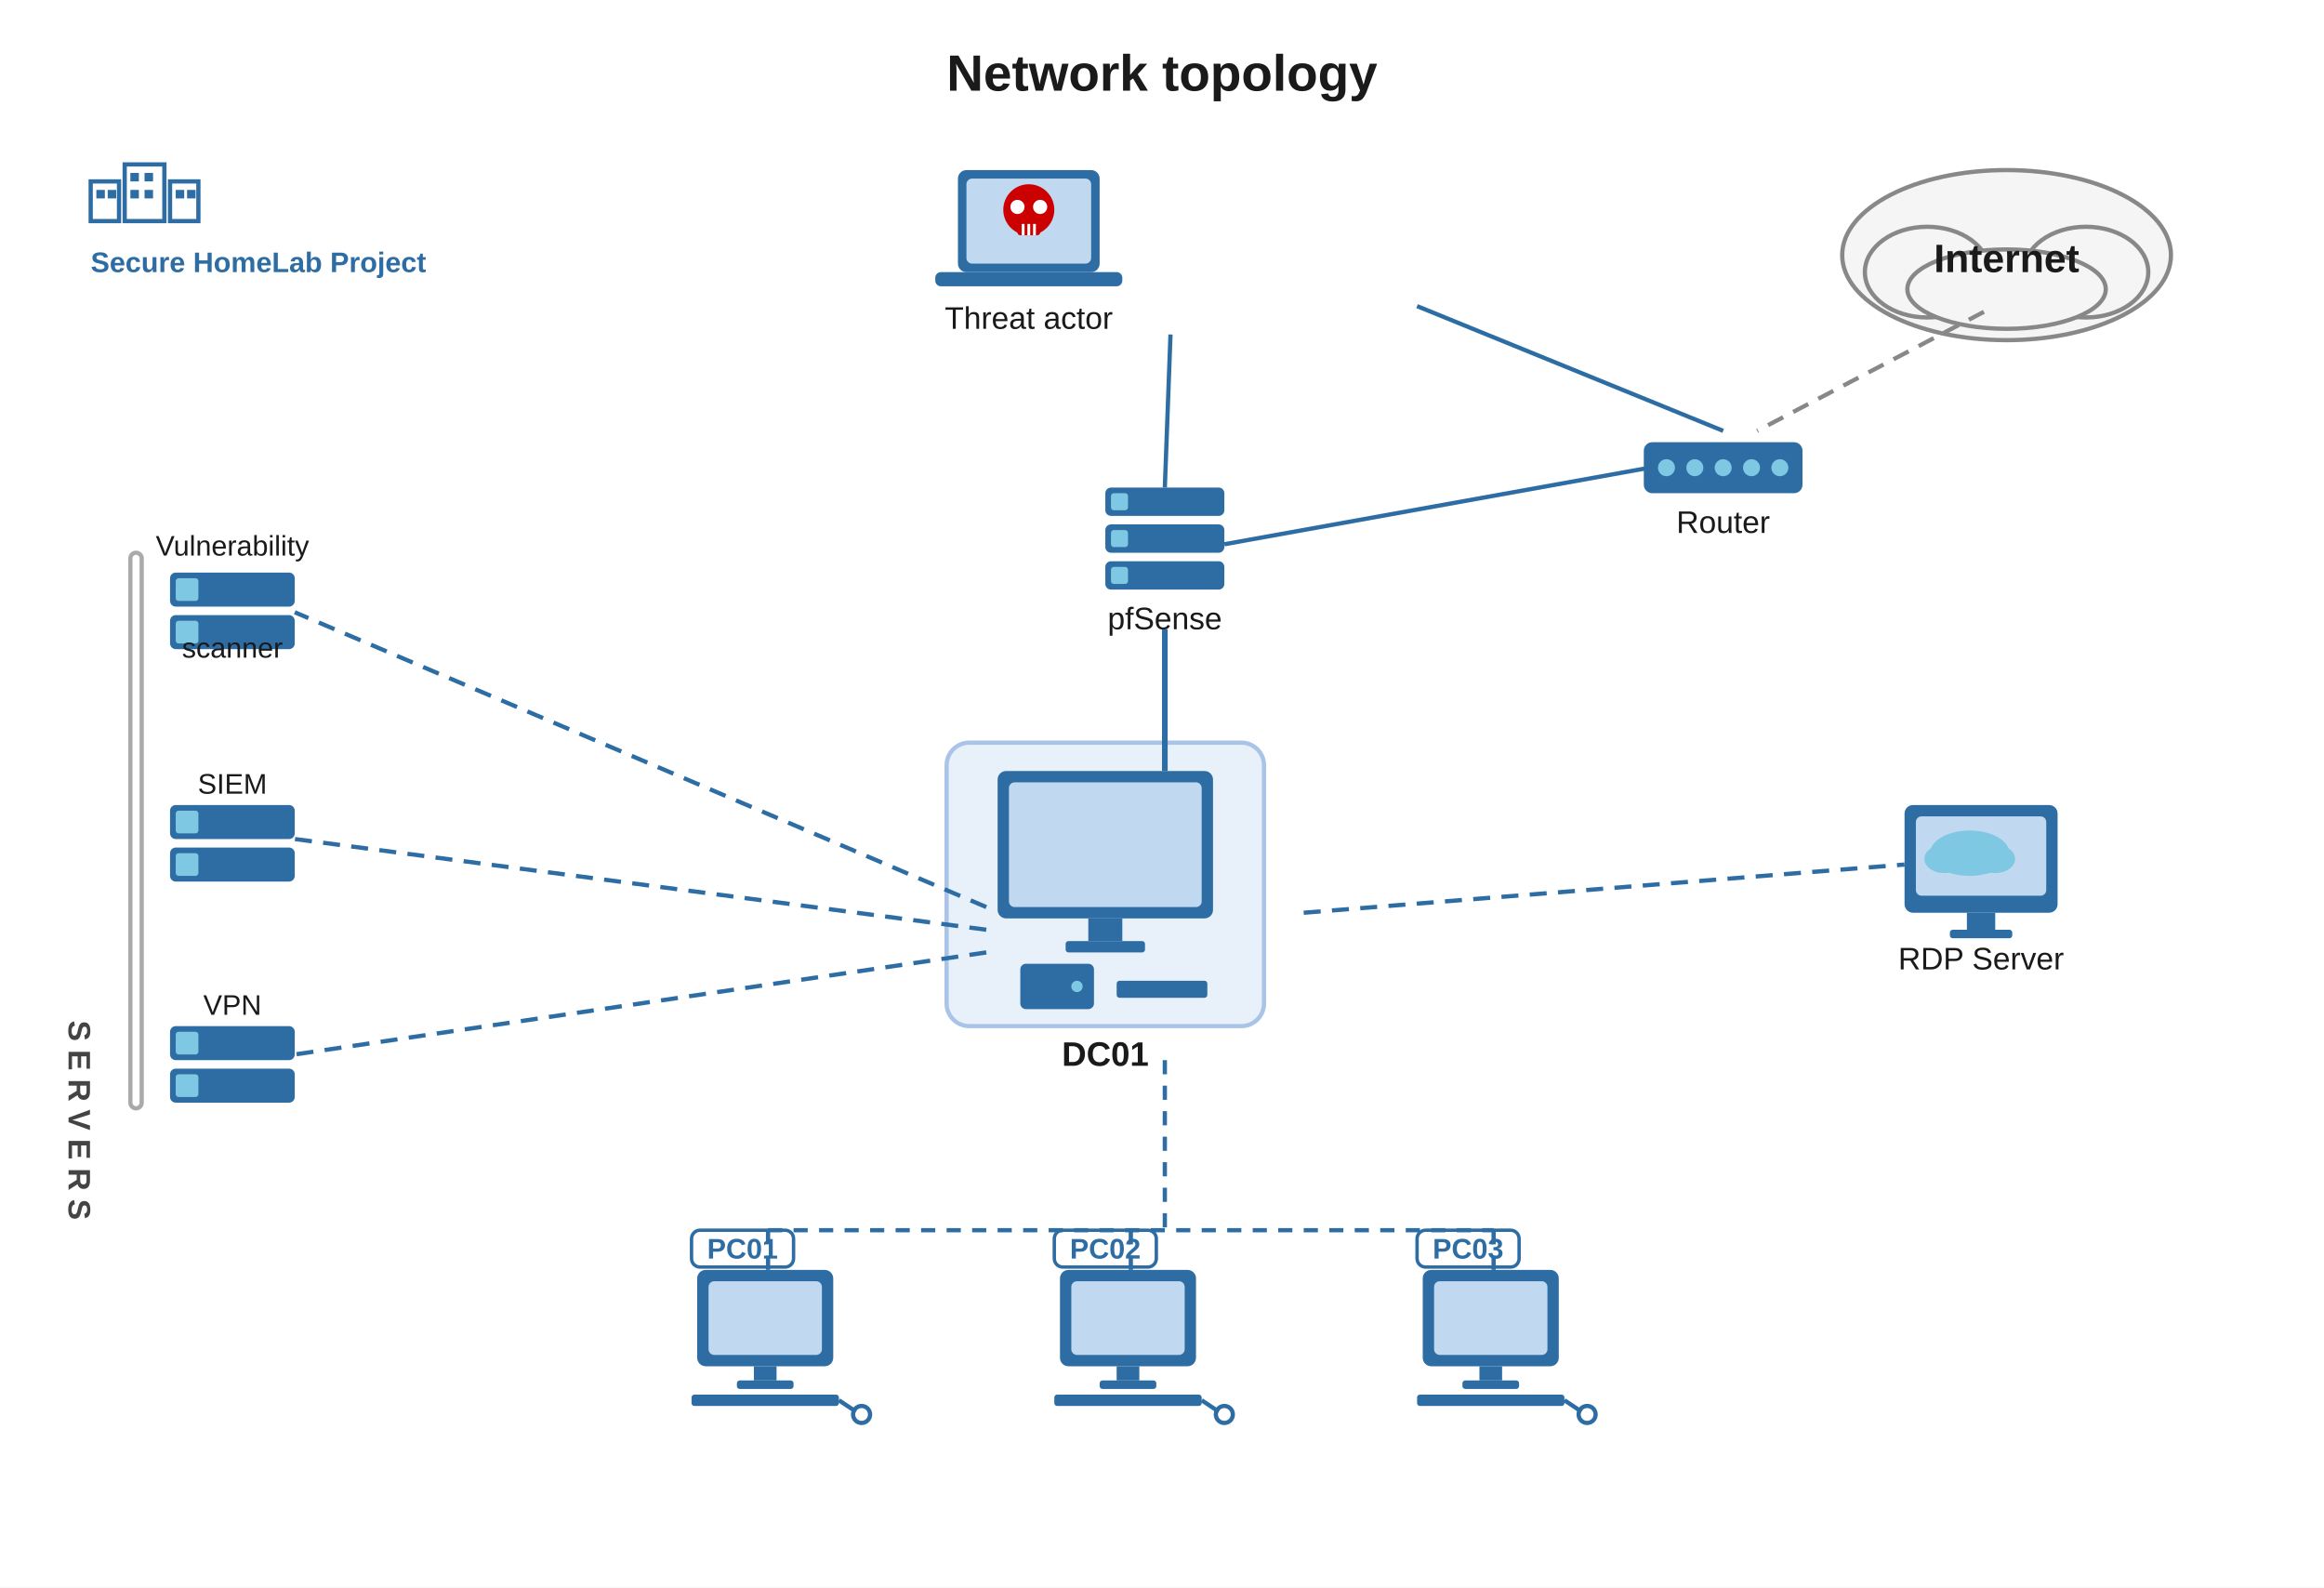
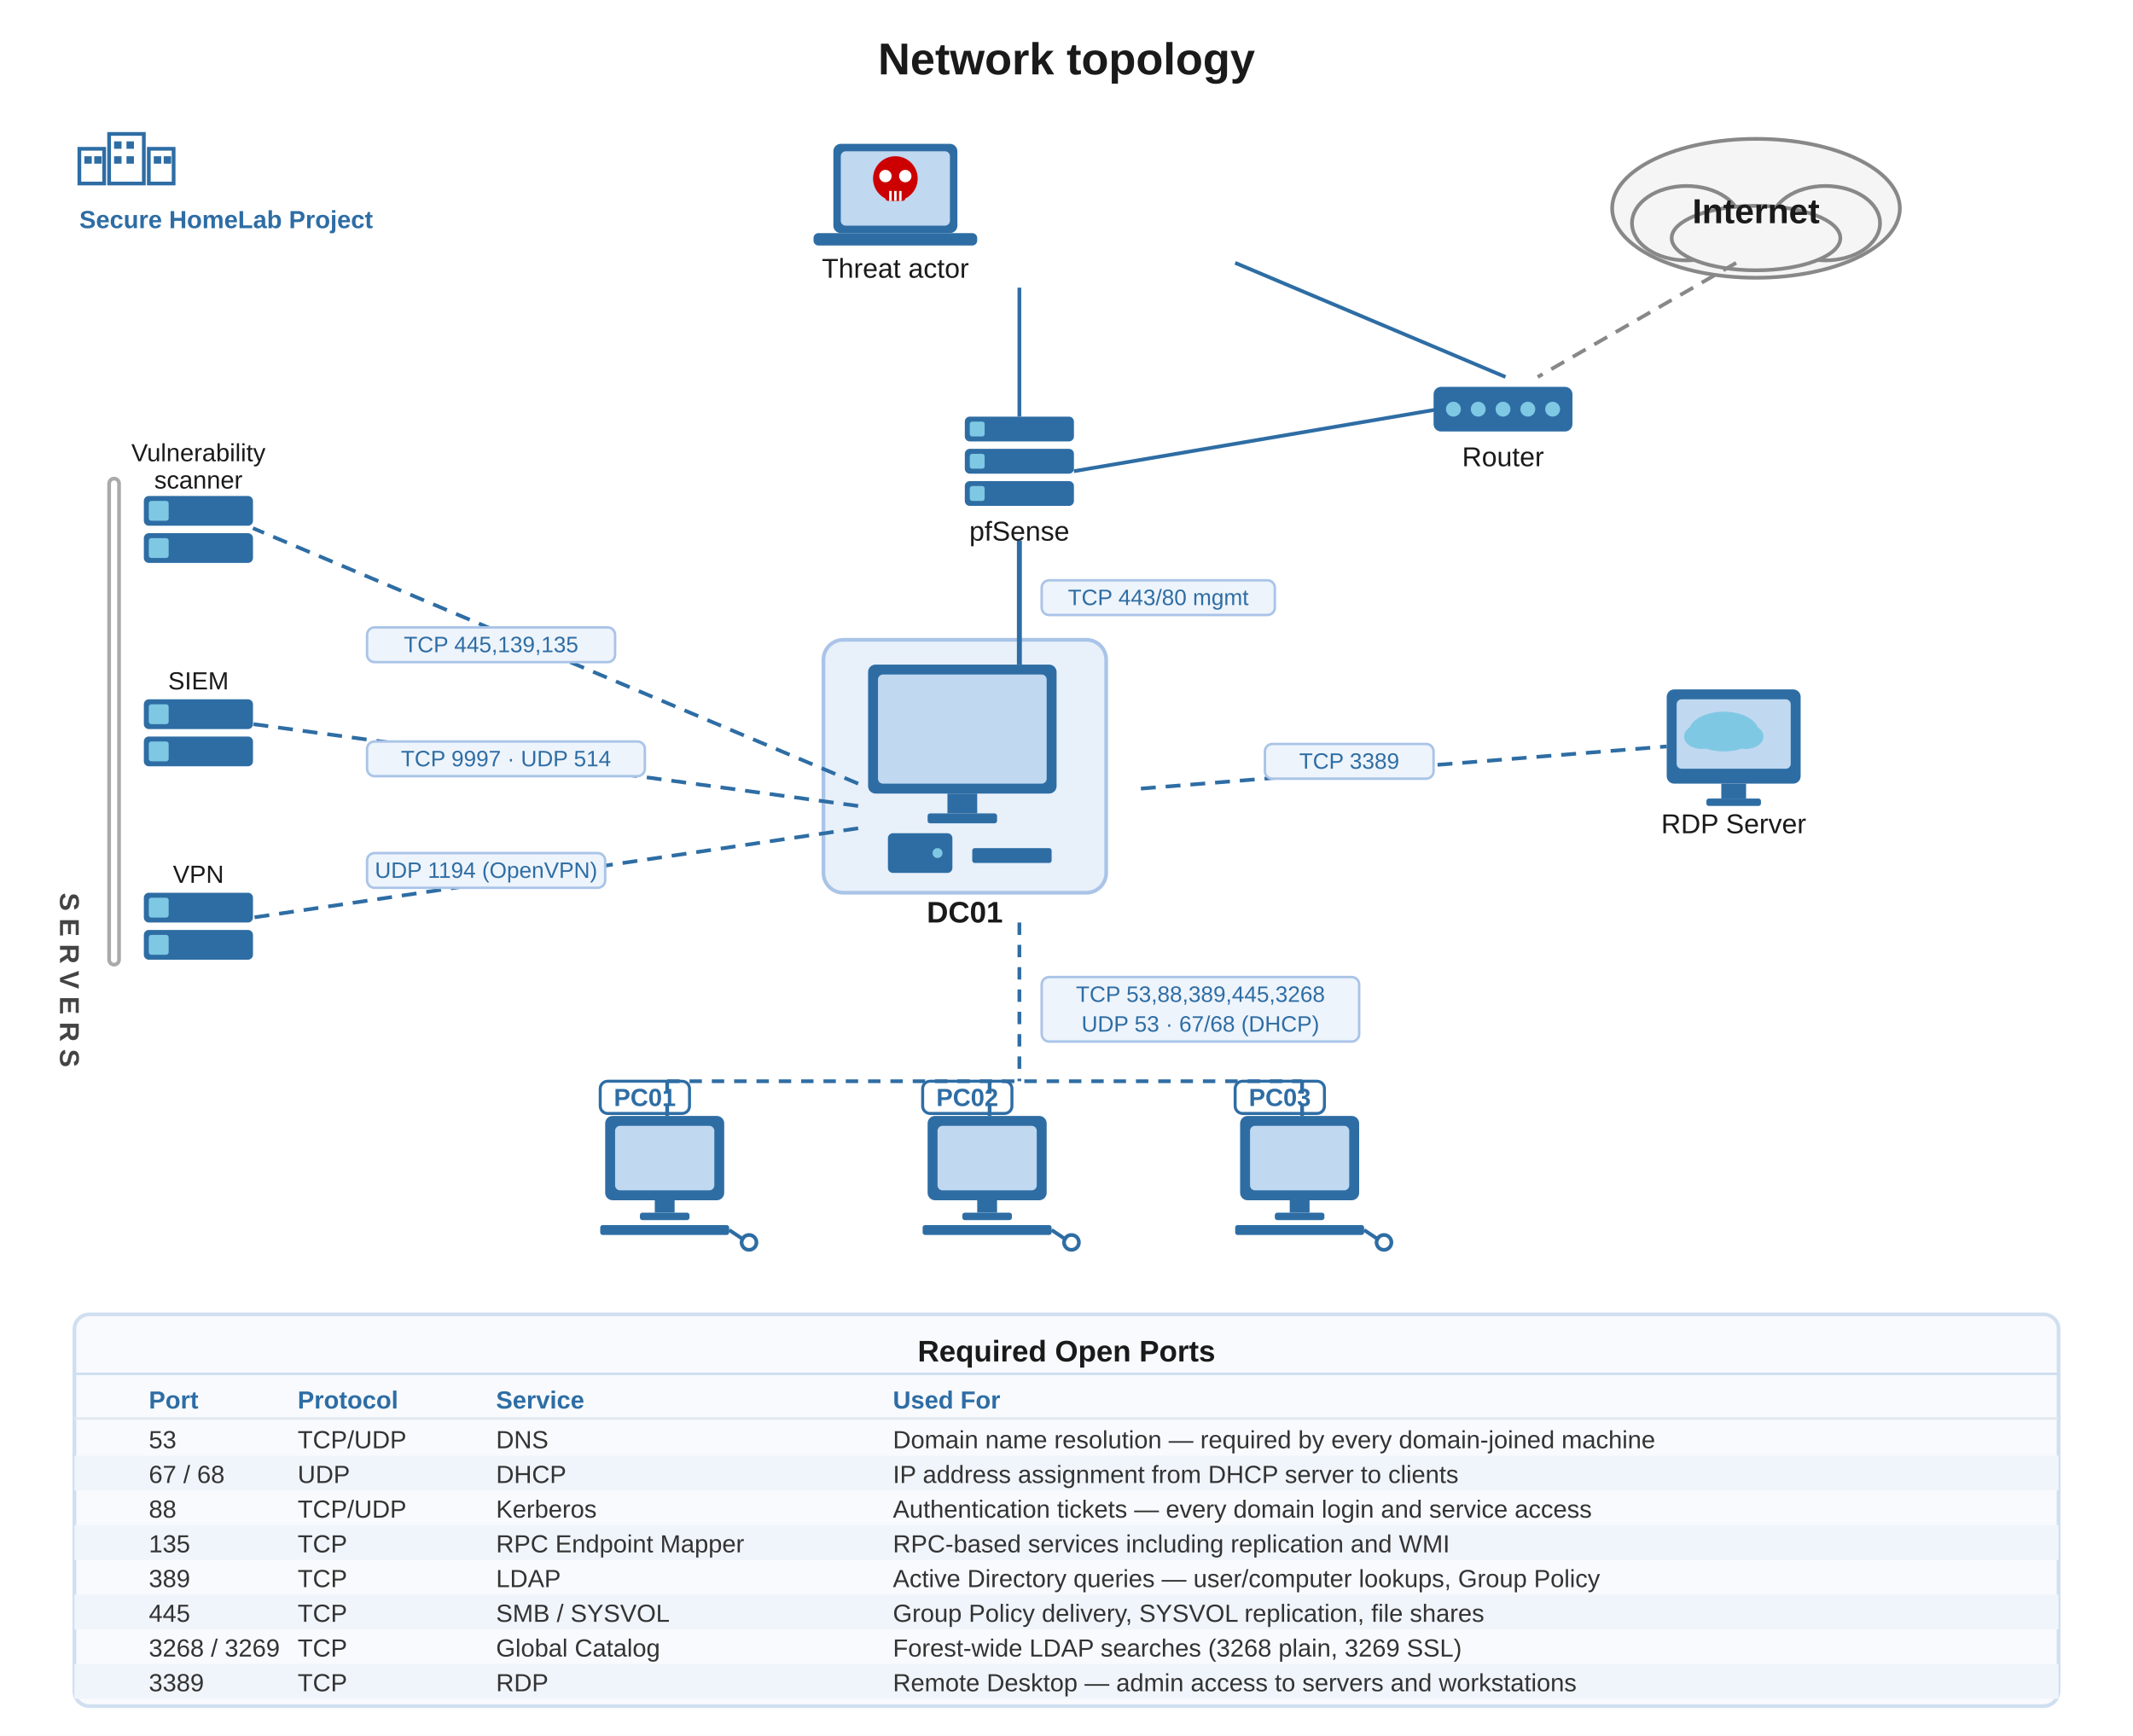
- <svg xmlns="http://www.w3.org/2000/svg" viewBox="0 0 820 560" font-family="Arial, sans-serif" font-size="12">
-   <rect width="820" height="560" fill="#ffffff" />
-   <text x="410" y="32" fill="#1a1a1a" font-size="18" font-weight="bold" text-anchor="middle">Network topology</text>
-   <g transform="translate(32,52)">
+ <svg xmlns="http://www.w3.org/2000/svg" viewBox="0 0 860 700" font-family="Arial, sans-serif" font-size="12">
+   <rect width="860" height="700" fill="#ffffff" />
+   <text x="430" y="30" fill="#1a1a1a" font-size="18" font-weight="bold" text-anchor="middle">Network topology</text>
+   <g transform="translate(32,48)">
    <rect x="0" y="12" width="10" height="14" fill="none" stroke="#2e6da4" stroke-width="1.5" />
    <rect x="12" y="6" width="14" height="20" fill="none" stroke="#2e6da4" stroke-width="1.5" />
    <rect x="28" y="12" width="10" height="14" fill="none" stroke="#2e6da4" stroke-width="1.5" />
    <rect x="2" y="15" width="3" height="3" fill="#2e6da4" />
    <rect x="6" y="15" width="3" height="3" fill="#2e6da4" />
    <rect x="14" y="9" width="3" height="3" fill="#2e6da4" />
    <rect x="19" y="9" width="3" height="3" fill="#2e6da4" />
    <rect x="14" y="15" width="3" height="3" fill="#2e6da4" />
    <rect x="19" y="15" width="3" height="3" fill="#2e6da4" />
    <rect x="30" y="15" width="3" height="3" fill="#2e6da4" />
    <rect x="34" y="15" width="3" height="3" fill="#2e6da4" />
    <text x="0" y="44" fill="#2e6da4" font-size="10" font-weight="bold">Secure HomeLab Project</text>
  </g>
-   <g transform="translate(648,52)">
-     <ellipse cx="60" cy="38" rx="58" ry="30" fill="#f5f5f5" stroke="#888" stroke-width="1.5" />
-     <ellipse cx="32" cy="44" rx="22" ry="16" fill="#f5f5f5" stroke="#888" stroke-width="1.5" />
-     <ellipse cx="88" cy="44" rx="22" ry="16" fill="#f5f5f5" stroke="#888" stroke-width="1.5" />
-     <ellipse cx="60" cy="50" rx="35" ry="14" fill="#f5f5f5" stroke="#888" stroke-width="1.5" />
-     <text x="60" y="44" fill="#1a1a1a" font-size="14" font-weight="bold" text-anchor="middle">Internet</text>
-   </g>
-   <g transform="translate(580,148)">
+   <g transform="translate(648,48)">
+     <ellipse cx="60" cy="36" rx="58" ry="28" fill="#f5f5f5" stroke="#888" stroke-width="1.5" />
+     <ellipse cx="32" cy="42" rx="22" ry="15" fill="#f5f5f5" stroke="#888" stroke-width="1.5" />
+     <ellipse cx="88" cy="42" rx="22" ry="15" fill="#f5f5f5" stroke="#888" stroke-width="1.5" />
+     <ellipse cx="60" cy="48" rx="34" ry="13" fill="#f5f5f5" stroke="#888" stroke-width="1.5" />
+     <text x="60" y="42" fill="#1a1a1a" font-size="14" font-weight="bold" text-anchor="middle">Internet</text>
+   </g>
+   <g transform="translate(578,148)">
    <rect x="0" y="8" width="56" height="18" rx="3" fill="#2e6da4" />
    <circle cx="8" cy="17" r="3" fill="#7ec8e3" />
    <circle cx="18" cy="17" r="3" fill="#7ec8e3" />
    <circle cx="28" cy="17" r="3" fill="#7ec8e3" />
    <circle cx="38" cy="17" r="3" fill="#7ec8e3" />
    <circle cx="48" cy="17" r="3" fill="#7ec8e3" />
    <text x="28" y="40" fill="#1a1a1a" font-size="11" text-anchor="middle">Router</text>
  </g>
-   <g transform="translate(330,60)">
+   <g transform="translate(328,58)">
    <rect x="8" y="0" width="50" height="36" rx="3" fill="#2e6da4" />
    <rect x="11" y="3" width="44" height="30" rx="2" fill="#c0d8f0" />
    <ellipse cx="33" cy="14" rx="9" ry="9" fill="#cc0000" />
    <circle cx="29" cy="13" r="2.5" fill="white" />
    <circle cx="37" cy="13" r="2.5" fill="white" />
    <rect x="29" y="19" width="8" height="4" rx="1" fill="#cc0000" />
    <line x1="31" y1="19" x2="31" y2="23" stroke="white" stroke-width="1" />
    <line x1="33" y1="19" x2="33" y2="23" stroke="white" stroke-width="1" />
    <line x1="35" y1="19" x2="35" y2="23" stroke="white" stroke-width="1" />
    <rect x="0" y="36" width="66" height="5" rx="2" fill="#2e6da4" />
-     <text x="33" y="56" fill="#1a1a1a" font-size="11" text-anchor="middle">Threat actor</text>
-   </g>
-   <g transform="translate(390,172)">
-     <rect x="0" y="0" width="42" height="10" rx="2" fill="#2e6da4" />
-     <rect x="0" y="13" width="42" height="10" rx="2" fill="#2e6da4" />
-     <rect x="0" y="26" width="42" height="10" rx="2" fill="#2e6da4" />
+     <text x="33" y="54" fill="#1a1a1a" font-size="11" text-anchor="middle">Threat actor</text>
+   </g>
+   <g transform="translate(389,168)">
+     <rect x="0" y="0" width="44" height="10" rx="2" fill="#2e6da4" />
+     <rect x="0" y="13" width="44" height="10" rx="2" fill="#2e6da4" />
+     <rect x="0" y="26" width="44" height="10" rx="2" fill="#2e6da4" />
    <rect x="2" y="2" width="6" height="6" rx="1" fill="#7ec8e3" />
    <rect x="2" y="15" width="6" height="6" rx="1" fill="#7ec8e3" />
    <rect x="2" y="28" width="6" height="6" rx="1" fill="#7ec8e3" />
-     <text x="21" y="50" fill="#1a1a1a" font-size="11" text-anchor="middle">pfSense</text>
-   </g>
-   <g transform="translate(348,272)">
-     <rect x="-14" y="-10" width="112" height="100" rx="8" fill="#e8f0fa" stroke="#aac4e8" stroke-width="1.5" />
+     <text x="22" y="50" fill="#1a1a1a" font-size="11" text-anchor="middle">pfSense</text>
+   </g>
+   <g transform="translate(346,268)">
+     <rect x="-14" y="-10" width="114" height="102" rx="8" fill="#e8f0fa" stroke="#aac4e8" stroke-width="1.5" />
    <rect x="4" y="0" width="76" height="52" rx="3" fill="#2e6da4" />
    <rect x="8" y="4" width="68" height="44" rx="2" fill="#c0d8f0" />
    <rect x="36" y="52" width="12" height="8" fill="#2e6da4" />
    <rect x="28" y="60" width="28" height="4" rx="1" fill="#2e6da4" />
    <rect x="12" y="68" width="26" height="16" rx="2" fill="#2e6da4" />
    <circle cx="32" cy="76" r="2" fill="#7ec8e3" />
    <rect x="46" y="74" width="32" height="6" rx="1" fill="#2e6da4" />
-     <text x="42" y="104" fill="#1a1a1a" font-size="12" font-weight="bold" text-anchor="middle">DC01</text>
+     <text x="43" y="104" fill="#1a1a1a" font-size="12" font-weight="bold" text-anchor="middle">DC01</text>
  </g>
  <text x="28" y="360" fill="#444" font-size="11" font-weight="bold" writing-mode="tb" letter-spacing="3">SERVERS</text>
-   <g transform="translate(60,202)">
+   <g transform="translate(58,200)">
    <rect x="0" y="0" width="44" height="12" rx="2" fill="#2e6da4" />
    <rect x="0" y="15" width="44" height="12" rx="2" fill="#2e6da4" />
    <rect x="2" y="2" width="8" height="8" rx="1" fill="#7ec8e3" />
    <rect x="2" y="17" width="8" height="8" rx="1" fill="#7ec8e3" />
-     <text x="22" y="-6" fill="#1a1a1a" font-size="10" text-anchor="middle">Vulnerability</text>
-     <text x="22" y="4" fill="#1a1a1a" font-size="10" text-anchor="middle" dy="26">scanner</text>
-   </g>
-   <g transform="translate(60,284)">
+     <text x="22" y="-14" fill="#1a1a1a" font-size="10" text-anchor="middle">Vulnerability</text>
+     <text x="22" y="-3" fill="#1a1a1a" font-size="10" text-anchor="middle">scanner</text>
+   </g>
+   <g transform="translate(58,282)">
    <rect x="0" y="0" width="44" height="12" rx="2" fill="#2e6da4" />
    <rect x="0" y="15" width="44" height="12" rx="2" fill="#2e6da4" />
    <rect x="2" y="2" width="8" height="8" rx="1" fill="#7ec8e3" />
    <rect x="2" y="17" width="8" height="8" rx="1" fill="#7ec8e3" />
    <text x="22" y="-4" fill="#1a1a1a" font-size="10" text-anchor="middle">SIEM</text>
  </g>
-   <g transform="translate(60,362)">
+   <g transform="translate(58,360)">
    <rect x="0" y="0" width="44" height="12" rx="2" fill="#2e6da4" />
    <rect x="0" y="15" width="44" height="12" rx="2" fill="#2e6da4" />
    <rect x="2" y="2" width="8" height="8" rx="1" fill="#7ec8e3" />
    <rect x="2" y="17" width="8" height="8" rx="1" fill="#7ec8e3" />
    <text x="22" y="-4" fill="#1a1a1a" font-size="10" text-anchor="middle">VPN</text>
  </g>
-   <rect x="46" y="195" width="4" height="196" rx="2" fill="none" stroke="#aaa" stroke-width="1.5" />
-   <g transform="translate(672,284)">
+   <rect x="44" y="193" width="4" height="196" rx="2" fill="none" stroke="#aaa" stroke-width="1.5" />
+   <g transform="translate(672,278)">
    <rect x="0" y="0" width="54" height="38" rx="3" fill="#2e6da4" />
    <rect x="4" y="4" width="46" height="28" rx="2" fill="#c0d8f0" />
    <ellipse cx="23" cy="17" rx="14" ry="8" fill="#7ec8e3" />
    <ellipse cx="14" cy="19" rx="7" ry="5" fill="#7ec8e3" />
    <ellipse cx="32" cy="19" rx="7" ry="5" fill="#7ec8e3" />
    <rect x="22" y="38" width="10" height="6" fill="#2e6da4" />
    <rect x="16" y="44" width="22" height="3" rx="1" fill="#2e6da4" />
    <text x="27" y="58" fill="#1a1a1a" font-size="11" text-anchor="middle">RDP Server</text>
  </g>
-   <g transform="translate(244,448)">
+   <g transform="translate(242,450)">
    <rect x="2" y="0" width="48" height="34" rx="3" fill="#2e6da4" />
    <rect x="6" y="4" width="40" height="26" rx="2" fill="#c0d8f0" />
    <rect x="22" y="34" width="8" height="5" fill="#2e6da4" />
    <rect x="16" y="39" width="20" height="3" rx="1" fill="#2e6da4" />
    <rect x="0" y="44" width="52" height="4" rx="1" fill="#2e6da4" />
    <line x1="52" y1="46" x2="58" y2="50" stroke="#2e6da4" stroke-width="1.5" />
    <circle cx="60" cy="51" r="3" fill="none" stroke="#2e6da4" stroke-width="1.5" />
    <rect x="0" y="-14" width="36" height="13" rx="3" fill="white" stroke="#2e6da4" stroke-width="1.2" />
    <text x="18" y="-4" fill="#2e6da4" font-size="10" text-anchor="middle" font-weight="bold">PC01</text>
  </g>
-   <g transform="translate(372,448)">
+   <g transform="translate(372,450)">
    <rect x="2" y="0" width="48" height="34" rx="3" fill="#2e6da4" />
    <rect x="6" y="4" width="40" height="26" rx="2" fill="#c0d8f0" />
    <rect x="22" y="34" width="8" height="5" fill="#2e6da4" />
    <rect x="16" y="39" width="20" height="3" rx="1" fill="#2e6da4" />
    <rect x="0" y="44" width="52" height="4" rx="1" fill="#2e6da4" />
    <line x1="52" y1="46" x2="58" y2="50" stroke="#2e6da4" stroke-width="1.5" />
    <circle cx="60" cy="51" r="3" fill="none" stroke="#2e6da4" stroke-width="1.5" />
    <rect x="0" y="-14" width="36" height="13" rx="3" fill="white" stroke="#2e6da4" stroke-width="1.2" />
    <text x="18" y="-4" fill="#2e6da4" font-size="10" text-anchor="middle" font-weight="bold">PC02</text>
  </g>
-   <g transform="translate(500,448)">
+   <g transform="translate(498,450)">
    <rect x="2" y="0" width="48" height="34" rx="3" fill="#2e6da4" />
    <rect x="6" y="4" width="40" height="26" rx="2" fill="#c0d8f0" />
    <rect x="22" y="34" width="8" height="5" fill="#2e6da4" />
    <rect x="16" y="39" width="20" height="3" rx="1" fill="#2e6da4" />
    <rect x="0" y="44" width="52" height="4" rx="1" fill="#2e6da4" />
    <line x1="52" y1="46" x2="58" y2="50" stroke="#2e6da4" stroke-width="1.5" />
    <circle cx="60" cy="51" r="3" fill="none" stroke="#2e6da4" stroke-width="1.5" />
    <rect x="0" y="-14" width="36" height="13" rx="3" fill="white" stroke="#2e6da4" stroke-width="1.2" />
    <text x="18" y="-4" fill="#2e6da4" font-size="10" text-anchor="middle" font-weight="bold">PC03</text>
  </g>
-   <line x1="700" y1="110" x2="620" y2="152" stroke="#888" stroke-width="1.5" stroke-dasharray="6,4" />
-   <line x1="500" y1="108" x2="608" y2="152" stroke="#2e6da4" stroke-width="1.5" />
-   <line x1="413" y1="118" x2="411" y2="172" stroke="#2e6da4" stroke-width="1.5" />
-   <line x1="582" y1="165" x2="432" y2="192" stroke="#2e6da4" stroke-width="1.5" />
-   <line x1="411" y1="222" x2="411" y2="272" stroke="#2e6da4" stroke-width="2" />
-   <line x1="348" y1="320" x2="104" y2="216" stroke="#2e6da4" stroke-width="1.5" stroke-dasharray="6,4" />
-   <line x1="348" y1="328" x2="104" y2="296" stroke="#2e6da4" stroke-width="1.5" stroke-dasharray="6,4" />
-   <line x1="348" y1="336" x2="104" y2="372" stroke="#2e6da4" stroke-width="1.5" stroke-dasharray="6,4" />
-   <line x1="460" y1="322" x2="672" y2="305" stroke="#2e6da4" stroke-width="1.5" stroke-dasharray="6,4" />
-   <line x1="411" y1="374" x2="411" y2="434" stroke="#2e6da4" stroke-width="1.5" stroke-dasharray="5,4" />
-   <line x1="271" y1="434" x2="527" y2="434" stroke="#2e6da4" stroke-width="1.5" stroke-dasharray="5,4" />
-   <line x1="271" y1="434" x2="271" y2="448" stroke="#2e6da4" stroke-width="1.5" stroke-dasharray="5,4" />
-   <line x1="399" y1="434" x2="399" y2="448" stroke="#2e6da4" stroke-width="1.5" stroke-dasharray="5,4" />
-   <line x1="527" y1="434" x2="527" y2="448" stroke="#2e6da4" stroke-width="1.5" stroke-dasharray="5,4" />
+   <line x1="700" y1="106" x2="620" y2="152" stroke="#888" stroke-width="1.5" stroke-dasharray="6,4" />
+   <line x1="498" y1="106" x2="607" y2="152" stroke="#2e6da4" stroke-width="1.5" />
+   <line x1="411" y1="116" x2="411" y2="168" stroke="#2e6da4" stroke-width="1.5" />
+   <line x1="580" y1="165" x2="433" y2="190" stroke="#2e6da4" stroke-width="1.5" />
+   <line x1="411" y1="218" x2="411" y2="268" stroke="#2e6da4" stroke-width="2" />
+   <line x1="346" y1="316" x2="102" y2="213" stroke="#2e6da4" stroke-width="1.5" stroke-dasharray="6,4" />
+   <line x1="346" y1="325" x2="102" y2="292" stroke="#2e6da4" stroke-width="1.5" stroke-dasharray="6,4" />
+   <line x1="346" y1="334" x2="102" y2="370" stroke="#2e6da4" stroke-width="1.5" stroke-dasharray="6,4" />
+   <line x1="460" y1="318" x2="672" y2="301" stroke="#2e6da4" stroke-width="1.5" stroke-dasharray="6,4" />
+   <line x1="411" y1="372" x2="411" y2="436" stroke="#2e6da4" stroke-width="1.5" stroke-dasharray="5,4" />
+   <line x1="269" y1="436" x2="525" y2="436" stroke="#2e6da4" stroke-width="1.5" stroke-dasharray="5,4" />
+   <line x1="269" y1="436" x2="269" y2="450" stroke="#2e6da4" stroke-width="1.5" stroke-dasharray="5,4" />
+   <line x1="399" y1="436" x2="399" y2="450" stroke="#2e6da4" stroke-width="1.5" stroke-dasharray="5,4" />
+   <line x1="525" y1="436" x2="525" y2="450" stroke="#2e6da4" stroke-width="1.5" stroke-dasharray="5,4" />
+   <rect x="420" y="234" width="94" height="14" rx="3" fill="#eef4fb" stroke="#aac4e8" stroke-width="1" />
+   <text x="467" y="244" fill="#2e6da4" font-size="9" text-anchor="middle">TCP 443/80 mgmt</text>
+   <rect x="148" y="253" width="100" height="14" rx="3" fill="#eef4fb" stroke="#aac4e8" stroke-width="1" />
+   <text x="198" y="263" fill="#2e6da4" font-size="9" text-anchor="middle">TCP 445,139,135</text>
+   <rect x="148" y="299" width="112" height="14" rx="3" fill="#eef4fb" stroke="#aac4e8" stroke-width="1" />
+   <text x="204" y="309" fill="#2e6da4" font-size="9" text-anchor="middle">TCP 9997 · UDP 514</text>
+   <rect x="148" y="344" width="96" height="14" rx="3" fill="#eef4fb" stroke="#aac4e8" stroke-width="1" />
+   <text x="196" y="354" fill="#2e6da4" font-size="9" text-anchor="middle">UDP 1194 (OpenVPN)</text>
+   <rect x="510" y="300" width="68" height="14" rx="3" fill="#eef4fb" stroke="#aac4e8" stroke-width="1" />
+   <text x="544" y="310" fill="#2e6da4" font-size="9" text-anchor="middle">TCP 3389</text>
+   <rect x="420" y="394" width="128" height="26" rx="3" fill="#eef4fb" stroke="#aac4e8" stroke-width="1" />
+   <text x="484" y="404" fill="#2e6da4" font-size="9" text-anchor="middle">TCP 53,88,389,445,3268</text>
+   <text x="484" y="416" fill="#2e6da4" font-size="9" text-anchor="middle">UDP 53 · 67/68 (DHCP)</text>
+   <rect x="30" y="530" width="800" height="158" rx="6" fill="#f8fafd" stroke="#d0dff0" stroke-width="1.5" />
+   <text x="430" y="549" fill="#1a1a1a" font-size="12" font-weight="bold" text-anchor="middle">Required Open Ports</text>
+   <line x1="30" y1="554" x2="830" y2="554" stroke="#d0dff0" stroke-width="1" />
+   <text x="60" y="568" fill="#2e6da4" font-size="10" font-weight="bold">Port</text>
+   <text x="120" y="568" fill="#2e6da4" font-size="10" font-weight="bold">Protocol</text>
+   <text x="200" y="568" fill="#2e6da4" font-size="10" font-weight="bold">Service</text>
+   <text x="360" y="568" fill="#2e6da4" font-size="10" font-weight="bold">Used For</text>
+   <line x1="30" y1="572" x2="830" y2="572" stroke="#e0e8f0" stroke-width="1" />
+   <text x="60" y="584" fill="#333" font-size="10">53</text>
+   <text x="120" y="584" fill="#333" font-size="10">TCP/UDP</text>
+   <text x="200" y="584" fill="#333" font-size="10">DNS</text>
+   <text x="360" y="584" fill="#333" font-size="10">Domain name resolution — required by every domain-joined machine</text>
+   <rect x="30" y="587" width="800" height="14" fill="#f0f5fb" />
+   <text x="60" y="598" fill="#333" font-size="10">67 / 68</text>
+   <text x="120" y="598" fill="#333" font-size="10">UDP</text>
+   <text x="200" y="598" fill="#333" font-size="10">DHCP</text>
+   <text x="360" y="598" fill="#333" font-size="10">IP address assignment from DHCP server to clients</text>
+   <text x="60" y="612" fill="#333" font-size="10">88</text>
+   <text x="120" y="612" fill="#333" font-size="10">TCP/UDP</text>
+   <text x="200" y="612" fill="#333" font-size="10">Kerberos</text>
+   <text x="360" y="612" fill="#333" font-size="10">Authentication tickets — every domain login and service access</text>
+   <rect x="30" y="615" width="800" height="14" fill="#f0f5fb" />
+   <text x="60" y="626" fill="#333" font-size="10">135</text>
+   <text x="120" y="626" fill="#333" font-size="10">TCP</text>
+   <text x="200" y="626" fill="#333" font-size="10">RPC Endpoint Mapper</text>
+   <text x="360" y="626" fill="#333" font-size="10">RPC-based services including replication and WMI</text>
+   <text x="60" y="640" fill="#333" font-size="10">389</text>
+   <text x="120" y="640" fill="#333" font-size="10">TCP</text>
+   <text x="200" y="640" fill="#333" font-size="10">LDAP</text>
+   <text x="360" y="640" fill="#333" font-size="10">Active Directory queries — user/computer lookups, Group Policy</text>
+   <rect x="30" y="643" width="800" height="14" fill="#f0f5fb" />
+   <text x="60" y="654" fill="#333" font-size="10">445</text>
+   <text x="120" y="654" fill="#333" font-size="10">TCP</text>
+   <text x="200" y="654" fill="#333" font-size="10">SMB / SYSVOL</text>
+   <text x="360" y="654" fill="#333" font-size="10">Group Policy delivery, SYSVOL replication, file shares</text>
+   <text x="60" y="668" fill="#333" font-size="10">3268 / 3269</text>
+   <text x="120" y="668" fill="#333" font-size="10">TCP</text>
+   <text x="200" y="668" fill="#333" font-size="10">Global Catalog</text>
+   <text x="360" y="668" fill="#333" font-size="10">Forest-wide LDAP searches (3268 plain, 3269 SSL)</text>
+   <rect x="30" y="671" width="800" height="14" fill="#f0f5fb" />
+   <text x="60" y="682" fill="#333" font-size="10">3389</text>
+   <text x="120" y="682" fill="#333" font-size="10">TCP</text>
+   <text x="200" y="682" fill="#333" font-size="10">RDP</text>
+   <text x="360" y="682" fill="#333" font-size="10">Remote Desktop — admin access to servers and workstations</text>
</svg>
